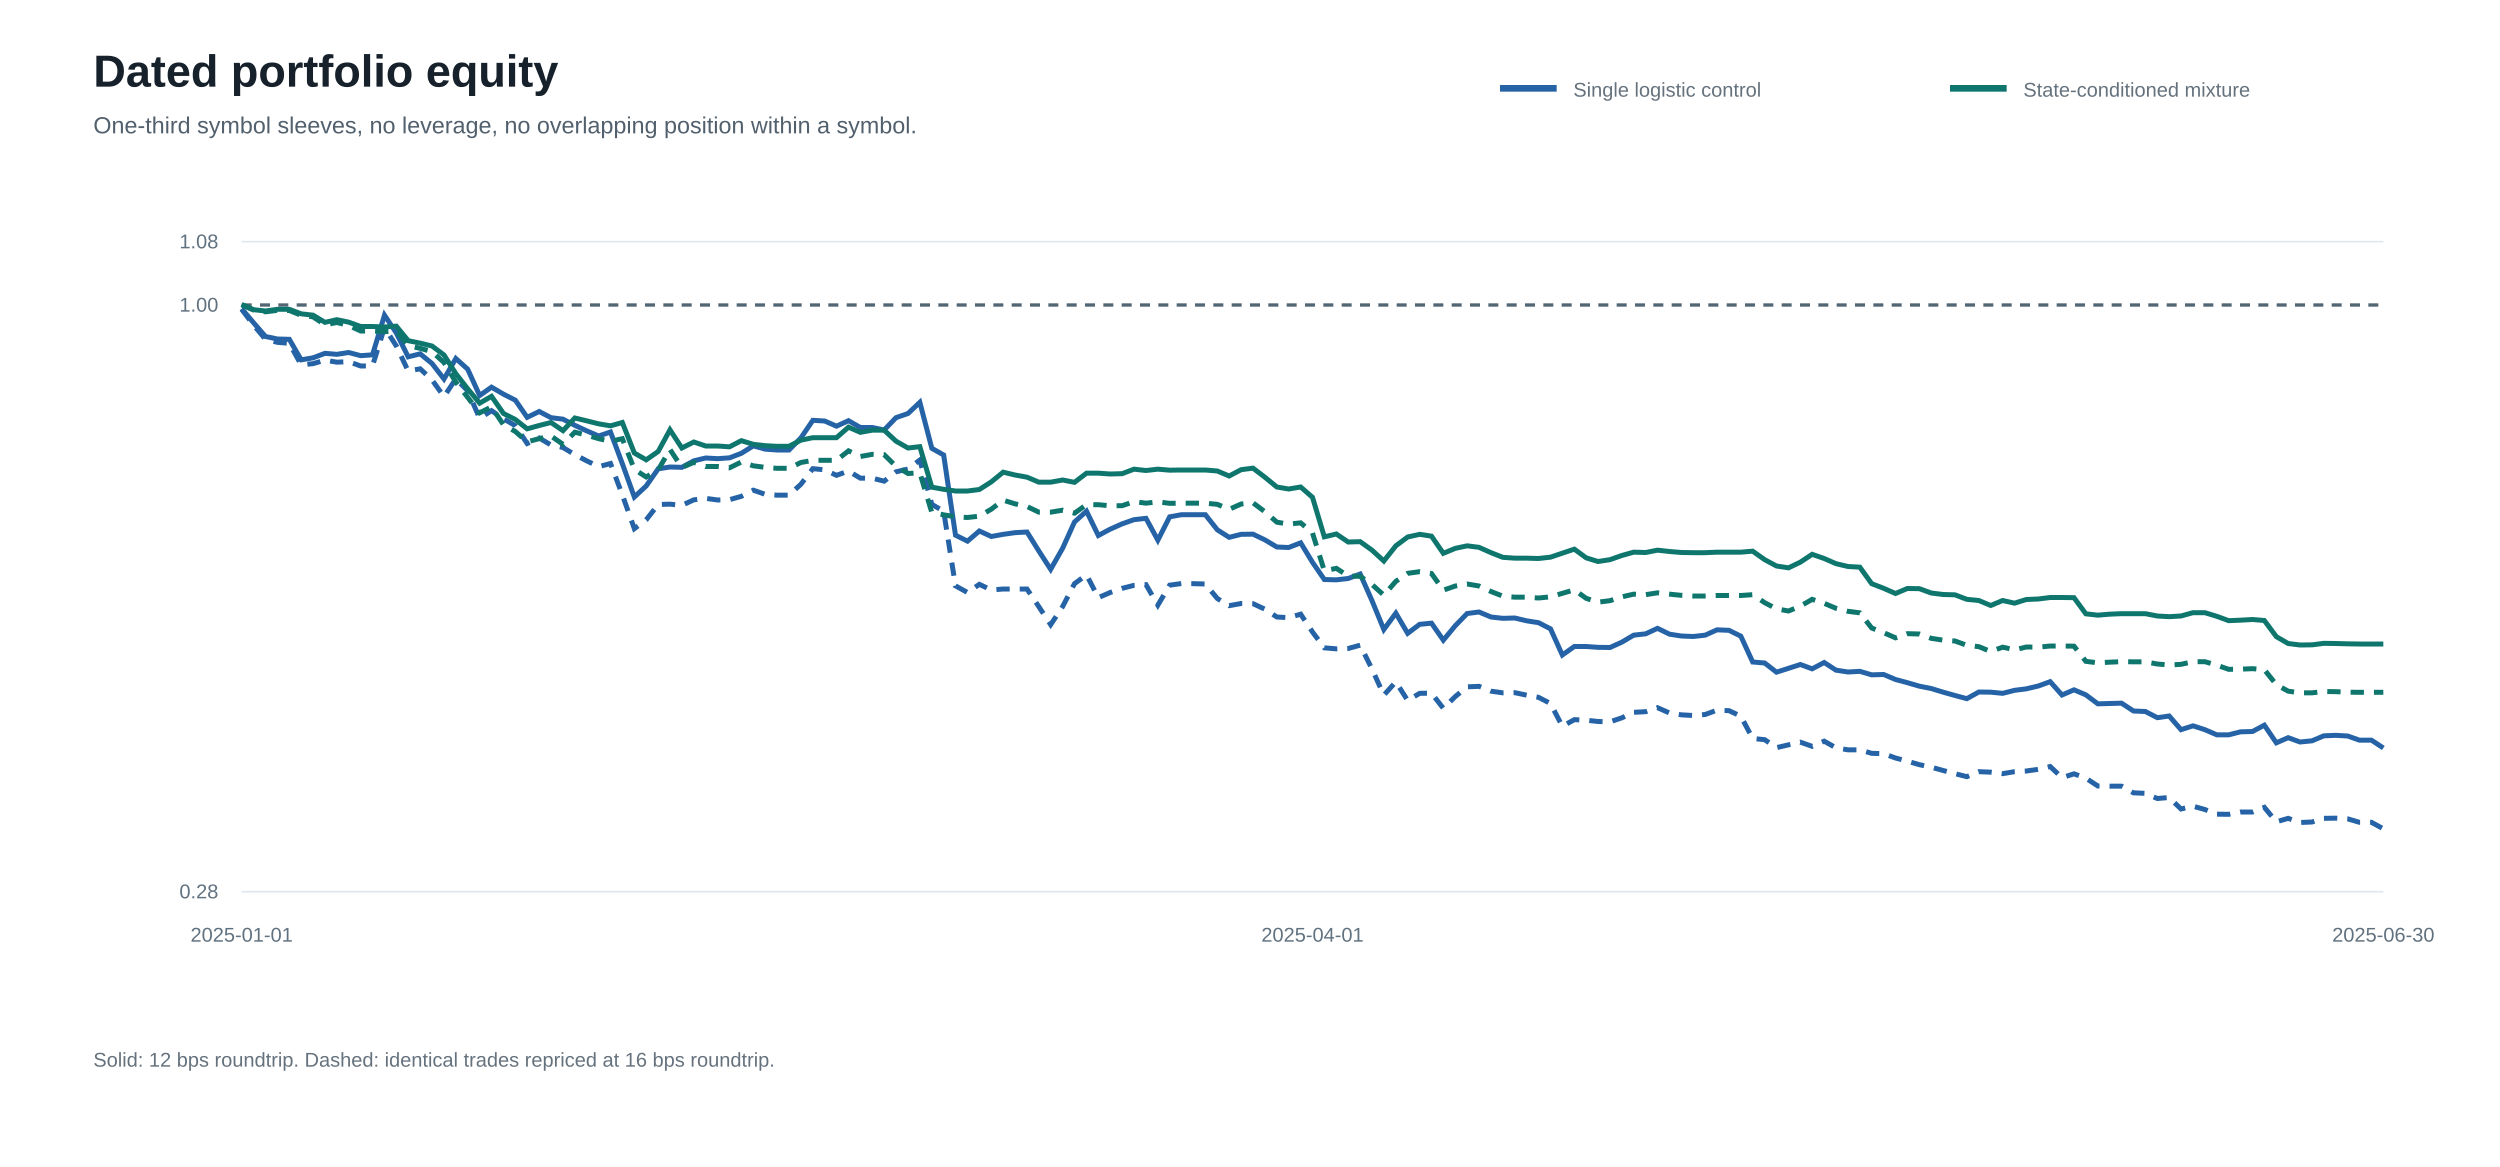
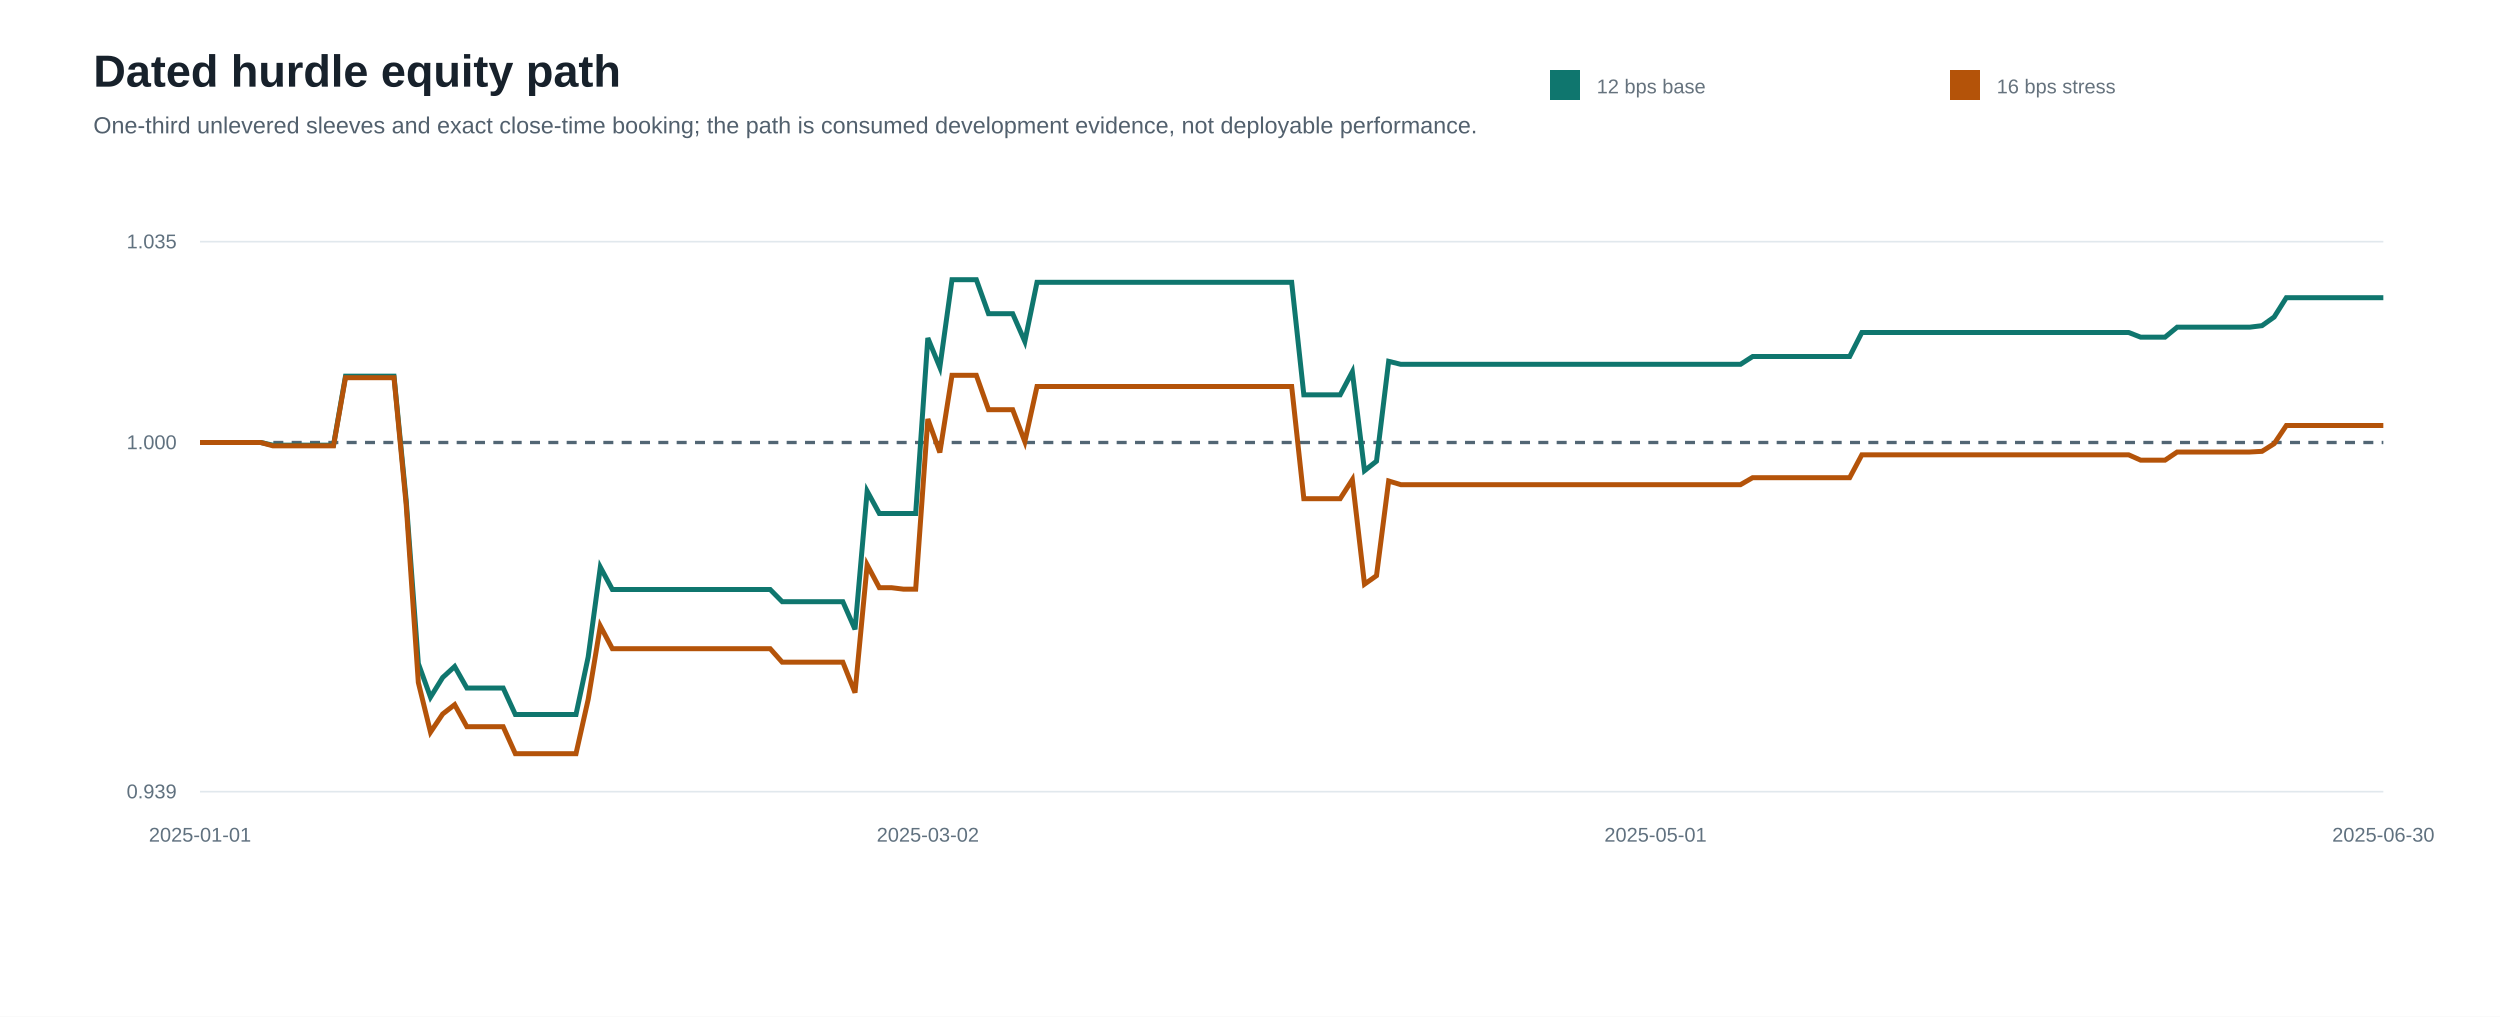
- <svg xmlns="http://www.w3.org/2000/svg" width="1500" height="700" viewBox="0 0 1500 700" role="img" aria-labelledby="title desc">
+ <svg xmlns="http://www.w3.org/2000/svg" width="1500" height="610" viewBox="0 0 1500 610" role="img" aria-labelledby="title desc">
  <rect width="100%" height="100%" fill="#ffffff" />
  <style>text{font-family:"Segoe UI",Arial,sans-serif;letter-spacing:0}.title{font-size:27px;font-weight:700;fill:#17212b}.subtitle{font-size:14px;fill:#52606d}.label{font-size:13px;fill:#263746}.axis{font-size:12px;fill:#60717f}.value{font-size:12px;font-weight:650;fill:#263746}.note{font-size:12px;fill:#65727d}.grid{stroke:#e1e8ed;stroke-width:1}.zero{stroke:#526674;stroke-width:2;stroke-dasharray:6 5}</style>
-   <text x="56" y="52" class="title">Dated portfolio equity</text>
-   <text x="56" y="80" class="subtitle">One-third symbol sleeves, no leverage, no overlapping position within a symbol.</text>
-   <line x1="900" y1="53" x2="934" y2="53" stroke="#2563a6" stroke-width="4" />
-   <text x="944" y="58" class="note">Single logistic control</text>
-   <line x1="1170" y1="53" x2="1204" y2="53" stroke="#0f766e" stroke-width="4" />
-   <text x="1214" y="58" class="note">State-conditioned mixture</text>
-   <line x1="145" y1="535.0" x2="1430" y2="535.0" class="grid" />
-   <text x="131" y="539.0" text-anchor="end" class="axis">0.28</text>
-   <line x1="145" y1="183.0" x2="1430" y2="183.0" class="zero" />
-   <text x="131" y="187.0" text-anchor="end" class="axis">1.00</text>
-   <line x1="145" y1="145.0" x2="1430" y2="145.0" class="grid" />
-   <text x="131" y="149.0" text-anchor="end" class="axis">1.08</text>
-   <polyline points="145.0,185.2 152.1,193.6 159.3,201.9 166.4,203.4 173.6,203.6 180.7,215.9 187.8,214.7 195.0,212.0 202.1,212.6 209.2,211.5 216.4,213.4 223.5,212.9 230.7,189.1 237.8,199.8 244.9,214.1 252.1,212.3 259.2,218.1 266.4,227.4 273.5,215.1 280.6,221.5 287.8,237.3 294.9,232.3 302.1,236.5 309.2,240.1 316.3,250.4 323.5,246.9 330.6,250.6 337.8,251.5 344.9,255.2 352.0,258.5 359.2,261.6 366.3,259.2 373.4,278.2 380.6,298.2 387.7,291.6 394.9,281.3 402.0,280.2 409.1,280.4 416.3,276.5 423.4,274.8 430.6,275.2 437.7,274.7 444.8,272.0 452.0,267.5 459.1,269.5 466.2,270.0 473.4,270.0 480.5,262.8 487.7,252.2 494.8,252.6 501.9,255.7 509.1,252.4 516.2,256.5 523.4,256.5 530.5,258.0 537.6,250.6 544.8,248.1 551.9,241.4 559.1,269.0 566.2,273.0 573.3,321.1 580.5,324.7 587.6,318.6 594.8,321.9 601.9,320.6 609.0,319.6 616.2,319.2 623.3,330.6 630.4,341.6 637.6,328.9 644.7,313.2 651.9,306.7 659.0,321.3 666.1,317.5 673.3,314.3 680.4,311.8 687.6,311.0 694.7,324.1 701.8,310.1 709.0,308.8 716.1,308.8 723.2,308.8 730.4,317.9 737.5,322.4 744.7,320.6 751.8,320.5 758.9,323.9 766.1,328.2 773.2,328.5 780.4,325.7 787.5,337.4 794.6,347.7 801.8,347.9 808.9,347.1 816.1,344.4 823.2,360.4 830.3,377.7 837.5,367.9 844.6,380.0 851.8,374.6 858.9,373.9 866.0,384.1 873.2,375.4 880.3,368.1 887.4,367.2 894.6,370.2 901.7,371.0 908.9,370.8 916.0,372.5 923.1,373.6 930.3,377.3 937.4,393.0 944.6,387.9 951.7,387.9 958.8,388.4 966.0,388.5 973.1,385.3 980.2,381.1 987.4,380.3 994.5,377.0 1001.7,380.5 1008.8,381.6 1015.9,381.9 1023.1,381.1 1030.2,377.9 1037.4,378.2 1044.5,381.7 1051.6,397.2 1058.8,397.8 1065.9,403.3 1073.1,401.0 1080.2,398.7 1087.3,401.3 1094.5,397.5 1101.6,402.1 1108.8,403.2 1115.9,402.8 1123.0,404.9 1130.2,404.7 1137.3,407.7 1144.4,409.6 1151.6,411.7 1158.7,413.1 1165.9,415.3 1173.0,417.3 1180.1,419.2 1187.3,415.2 1194.4,415.3 1201.6,416.0 1208.7,414.2 1215.8,413.3 1223.0,411.6 1230.1,409.0 1237.2,417.0 1244.4,413.9 1251.5,416.9 1258.7,422.3 1265.8,422.1 1272.9,421.9 1280.1,426.6 1287.2,426.9 1294.4,430.6 1301.5,429.6 1308.6,437.8 1315.8,435.5 1322.9,437.8 1330.1,440.9 1337.2,440.9 1344.3,439.1 1351.5,438.9 1358.6,435.1 1365.8,445.7 1372.9,442.6 1380.0,445.2 1387.2,444.5 1394.3,441.5 1401.4,441.2 1408.6,441.6 1415.7,444.1 1422.9,444.1 1430.0,448.8" fill="none" stroke="#2563a6" stroke-width="3" />
-   <polyline points="145.0,185.6 152.1,195.0 159.3,203.6 166.4,205.4 173.6,206.0 180.7,218.9 187.8,218.2 195.0,216.1 202.1,217.3 209.2,217.0 216.4,219.6 223.5,219.5 230.7,196.5 237.8,207.6 244.9,222.6 252.1,221.3 259.2,227.9 266.4,238.0 273.5,227.3 280.6,234.5 287.8,251.0 294.9,246.4 302.1,251.3 309.2,255.4 316.3,266.1 323.5,262.8 330.6,267.0 337.8,268.5 344.9,272.8 352.0,276.5 359.2,280.0 366.3,278.1 373.4,296.9 380.6,317.2 387.7,311.9 394.9,302.7 402.0,302.5 409.1,303.2 416.3,299.9 423.4,299.0 430.6,300.0 437.7,299.8 444.8,297.8 452.0,294.1 459.1,296.6 466.2,297.1 473.4,297.1 480.5,290.6 487.7,281.2 494.8,281.9 501.9,285.2 509.1,282.6 516.2,286.9 523.4,286.9 530.5,288.7 537.6,283.1 544.8,281.4 551.9,276.0 559.1,302.6 566.2,306.8 573.3,351.5 580.5,355.5 587.6,350.6 594.8,354.0 601.9,353.4 609.0,353.4 616.2,353.4 623.3,364.0 630.4,374.8 637.6,363.9 644.7,350.2 651.9,344.9 659.0,358.6 666.1,355.5 673.3,353.0 680.4,351.2 687.6,350.8 694.7,363.1 701.8,351.1 709.0,350.1 716.1,350.2 723.2,350.4 730.4,359.1 737.5,363.4 744.7,362.1 751.8,362.2 758.9,365.5 766.1,370.2 773.2,370.6 780.4,368.5 787.5,379.2 794.6,388.7 801.8,389.3 808.9,389.1 816.1,387.1 823.2,401.4 830.3,417.1 837.5,409.1 844.6,420.3 851.8,416.0 858.9,415.9 866.0,425.0 873.2,417.9 880.3,412.1 887.4,411.8 894.6,414.7 901.7,415.7 908.9,415.6 916.0,417.1 923.1,418.4 930.3,422.1 937.4,435.8 944.6,431.8 951.7,432.1 958.8,432.9 966.0,433.1 973.1,430.7 980.2,427.4 987.4,427.0 994.5,424.6 1001.7,427.8 1008.8,428.9 1015.9,429.3 1023.1,428.7 1030.2,426.1 1037.4,426.4 1044.5,429.7 1051.6,443.1 1058.8,443.8 1065.9,448.6 1073.1,446.9 1080.2,445.3 1087.3,447.8 1094.5,444.7 1101.6,448.7 1108.8,449.9 1115.9,449.9 1123.0,452.0 1130.2,452.2 1137.3,454.8 1144.4,456.7 1151.6,458.8 1158.7,460.3 1165.9,462.3 1173.0,464.2 1180.1,466.0 1187.3,463.0 1194.4,463.3 1201.6,464.2 1208.7,463.0 1215.8,462.6 1223.0,461.6 1230.1,459.9 1237.2,466.6 1244.4,464.3 1251.5,466.9 1258.7,471.6 1265.8,471.7 1272.9,471.7 1280.1,475.7 1287.2,476.0 1294.4,479.1 1301.5,478.5 1308.6,485.4 1315.8,483.7 1322.9,485.7 1330.1,488.5 1337.2,488.6 1344.3,487.2 1351.5,487.2 1358.6,484.4 1365.8,493.1 1372.9,491.0 1380.0,493.5 1387.2,493.2 1394.3,491.0 1401.4,490.9 1408.6,491.3 1415.7,493.4 1422.9,493.4 1430.0,497.3" fill="none" stroke="#2563a6" stroke-width="3" stroke-dasharray="8 6" />
-   <polyline points="145.0,182.7 152.1,185.8 159.3,186.6 166.4,185.6 173.6,185.6 180.7,188.3 187.8,189.1 195.0,193.4 202.1,191.8 209.2,193.3 216.4,195.9 223.5,195.9 230.7,196.2 237.8,195.7 244.9,204.4 252.1,205.9 259.2,207.6 266.4,213.0 273.5,224.2 280.6,233.3 287.8,241.9 294.9,237.8 302.1,248.1 309.2,251.7 316.3,257.3 323.5,255.3 330.6,253.5 337.8,258.4 344.9,250.8 352.0,252.5 359.2,254.3 366.3,255.5 373.4,253.5 380.6,271.8 387.7,275.9 394.9,270.9 402.0,257.9 409.1,268.8 416.3,265.2 423.4,267.6 430.6,267.6 437.7,268.1 444.8,264.4 452.0,266.6 459.1,267.4 466.2,267.8 473.4,267.8 480.5,264.1 487.7,262.6 494.8,262.6 501.9,262.6 509.1,256.3 516.2,259.4 523.4,258.1 530.5,258.1 537.6,264.7 544.8,268.8 551.9,268.0 559.1,292.3 566.2,293.6 573.3,294.6 580.5,294.6 587.6,293.7 594.8,289.1 601.9,283.3 609.0,285.0 616.2,286.3 623.3,289.3 630.4,289.3 637.6,288.0 644.7,289.4 651.9,283.9 659.0,283.9 666.1,284.4 673.3,284.2 680.4,281.5 687.6,282.3 694.7,281.5 701.8,282.1 709.0,282.0 716.1,282.0 723.2,282.0 730.4,282.6 737.5,285.6 744.7,281.8 751.8,280.9 758.9,286.3 766.1,292.2 773.2,293.4 780.4,292.2 787.5,298.4 794.6,322.1 801.8,320.4 808.9,325.2 816.1,325.0 823.2,330.1 830.3,336.6 837.5,327.5 844.6,322.2 851.8,320.6 858.9,321.7 866.0,332.0 873.2,329.0 880.3,327.5 887.4,328.4 894.6,331.6 901.7,334.4 908.9,334.9 916.0,334.9 923.1,335.1 930.3,334.3 937.4,331.9 944.6,329.5 951.7,334.7 958.8,336.9 966.0,335.8 973.1,333.3 980.2,331.3 987.4,331.5 994.5,330.1 1001.7,330.9 1008.8,331.5 1015.9,331.6 1023.1,331.6 1030.2,331.3 1037.4,331.3 1044.5,331.3 1051.6,330.7 1058.8,335.8 1065.9,339.6 1073.1,340.7 1080.2,337.3 1087.3,332.6 1094.5,335.1 1101.6,338.2 1108.8,339.9 1115.9,340.3 1123.0,350.2 1130.2,353.0 1137.3,356.1 1144.4,353.1 1151.6,353.2 1158.7,355.8 1165.9,356.7 1173.0,356.9 1180.1,359.6 1187.3,360.3 1194.4,363.3 1201.6,360.3 1208.7,361.9 1215.8,359.7 1223.0,359.4 1230.1,358.5 1237.2,358.5 1244.4,358.6 1251.5,368.3 1258.7,369.1 1265.8,368.5 1272.9,368.2 1280.1,368.2 1287.2,368.2 1294.4,369.6 1301.5,370.0 1308.6,369.6 1315.8,367.6 1322.9,367.6 1330.1,369.8 1337.2,372.4 1344.3,372.1 1351.5,371.7 1358.6,372.3 1365.8,382.0 1372.9,386.1 1380.0,387.0 1387.2,386.9 1394.3,386.0 1401.4,386.1 1408.6,386.3 1415.7,386.4 1422.9,386.4 1430.0,386.4" fill="none" stroke="#0f766e" stroke-width="3" />
-   <polyline points="145.0,182.9 152.1,186.0 159.3,187.1 166.4,186.2 173.6,186.3 180.7,189.2 187.8,190.1 195.0,194.9 202.1,193.5 209.2,195.3 216.4,198.6 223.5,198.6 230.7,199.0 237.8,198.7 244.9,207.4 252.1,209.0 259.2,211.0 266.4,217.5 273.5,229.3 280.6,238.4 287.8,247.7 294.9,244.1 302.1,254.9 309.2,258.9 316.3,265.1 323.5,263.2 330.6,261.6 337.8,266.6 344.9,259.3 352.0,261.1 359.2,263.2 366.3,264.8 373.4,263.2 380.6,281.6 387.7,286.2 394.9,281.9 402.0,269.7 409.1,280.5 416.3,277.4 423.4,279.9 430.6,279.9 437.7,280.7 444.8,277.2 452.0,279.5 459.1,280.4 466.2,281.0 473.4,281.0 480.5,277.5 487.7,276.2 494.8,276.2 501.9,276.2 509.1,270.5 516.2,273.9 523.4,272.6 530.5,272.8 537.6,279.8 544.8,284.1 551.9,283.7 559.1,307.5 566.2,308.9 573.3,310.1 580.5,310.5 587.6,309.7 594.8,305.5 601.9,300.1 609.0,302.3 616.2,303.9 623.3,307.3 630.4,307.3 637.6,306.1 644.7,307.9 651.9,302.8 659.0,302.8 666.1,303.5 673.3,303.4 680.4,301.0 687.6,301.9 694.7,301.1 701.8,302.0 709.0,301.9 716.1,301.9 723.2,301.9 730.4,302.6 737.5,305.6 744.7,302.4 751.8,301.7 758.9,307.0 766.1,313.3 773.2,314.5 780.4,313.7 787.5,319.8 794.6,342.5 801.8,341.0 808.9,345.6 816.1,345.8 823.2,350.7 830.3,357.1 837.5,348.8 844.6,344.0 851.8,343.0 858.9,344.1 866.0,354.1 873.2,351.6 880.3,350.4 887.4,351.6 894.6,354.9 901.7,357.7 908.9,358.3 916.0,358.3 923.1,358.8 930.3,358.1 937.4,356.0 944.6,353.9 951.7,359.0 958.8,361.3 966.0,360.4 973.1,358.1 980.2,356.5 987.4,356.8 994.5,355.7 1001.7,356.5 1008.8,357.2 1015.9,357.6 1023.1,357.6 1030.2,357.3 1037.4,357.3 1044.5,357.3 1051.6,356.8 1058.8,361.6 1065.9,365.3 1073.1,366.6 1080.2,363.7 1087.3,359.6 1094.5,362.0 1101.6,365.0 1108.8,366.8 1115.9,367.7 1123.0,376.8 1130.2,379.6 1137.3,382.7 1144.4,380.2 1151.6,380.4 1158.7,383.0 1165.9,384.1 1173.0,384.6 1180.1,387.2 1187.3,388.0 1194.4,390.9 1201.6,388.3 1208.7,389.9 1215.8,388.2 1223.0,388.3 1230.1,387.6 1237.2,387.6 1244.4,387.7 1251.5,396.8 1258.7,397.7 1265.8,397.3 1272.9,397.0 1280.1,397.1 1287.2,397.1 1294.4,398.4 1301.5,399.0 1308.6,398.6 1315.8,397.0 1322.9,397.0 1330.1,399.1 1337.2,401.6 1344.3,401.5 1351.5,401.2 1358.6,401.8 1365.8,410.8 1372.9,414.7 1380.0,415.7 1387.2,415.7 1394.3,414.9 1401.4,415.0 1408.6,415.3 1415.7,415.4 1422.9,415.4 1430.0,415.4" fill="none" stroke="#0f766e" stroke-width="3" stroke-dasharray="8 6" />
-   <text x="145.0" y="565" text-anchor="middle" class="axis">2025-01-01</text>
-   <text x="787.5" y="565" text-anchor="middle" class="axis">2025-04-01</text>
-   <text x="1430.0" y="565" text-anchor="middle" class="axis">2025-06-30</text>
-   <text x="56" y="640" class="note">Solid: 12 bps roundtrip. Dashed: identical trades repriced at 16 bps roundtrip.</text>
+   <text x="56" y="52" class="title">Dated hurdle equity path</text>
+   <text x="56" y="80" class="subtitle">One-third unlevered sleeves and exact close-time booking; the path is consumed development evidence, not deployable performance.</text>
+   <rect x="930" y="42" width="18" height="18" fill="#0f766e" />
+   <text x="958" y="56" class="note">12 bps base</text>
+   <rect x="1170" y="42" width="18" height="18" fill="#b45309" />
+   <text x="1198" y="56" class="note">16 bps stress</text>
+   <line x1="120" y1="475.0" x2="1430" y2="475.0" class="grid" />
+   <text x="106" y="479.0" text-anchor="end" class="axis">0.939</text>
+   <line x1="120" y1="265.5" x2="1430" y2="265.5" class="zero" />
+   <text x="106" y="269.5" text-anchor="end" class="axis">1.000</text>
+   <line x1="120" y1="145.0" x2="1430" y2="145.0" class="grid" />
+   <text x="106" y="149.0" text-anchor="end" class="axis">1.035</text>
+   <polyline points="120.0,265.5 127.3,265.5 134.6,265.5 141.8,265.5 149.1,265.5 156.4,265.5 163.7,267.1 170.9,267.1 178.2,267.1 185.5,267.1 192.8,267.1 200.1,267.1 207.3,225.7 214.6,225.7 221.9,225.7 229.2,225.7 236.4,225.7 243.7,300.1 251.0,398.1 258.3,418.3 265.6,406.5 272.8,399.9 280.1,412.8 287.4,412.8 294.7,412.8 301.9,412.8 309.2,428.7 316.5,428.7 323.8,428.7 331.1,428.7 338.3,428.7 345.6,428.7 352.9,394.2 360.2,340.3 367.4,353.7 374.7,353.7 382.0,353.7 389.3,353.7 396.6,353.7 403.8,353.7 411.1,353.7 418.4,353.7 425.7,353.7 432.9,353.7 440.2,353.7 447.5,353.7 454.8,353.7 462.1,353.7 469.3,361.0 476.6,361.0 483.9,361.0 491.2,361.0 498.4,361.0 505.7,361.0 513.0,377.6 520.3,294.7 527.6,308.1 534.8,308.1 542.1,308.1 549.4,308.1 556.7,202.8 563.9,220.4 571.2,167.8 578.5,167.8 585.8,167.8 593.1,188.2 600.3,188.2 607.6,188.2 614.9,204.9 622.2,169.4 629.4,169.4 636.7,169.4 644.0,169.4 651.3,169.4 658.6,169.4 665.8,169.4 673.1,169.4 680.4,169.4 687.7,169.4 694.9,169.4 702.2,169.4 709.5,169.4 716.8,169.4 724.1,169.4 731.3,169.4 738.6,169.4 745.9,169.4 753.2,169.4 760.4,169.4 767.7,169.4 775.0,169.4 782.3,236.9 789.6,236.9 796.8,236.9 804.1,236.9 811.4,223.1 818.7,282.4 825.9,276.7 833.2,216.8 840.5,218.6 847.8,218.6 855.1,218.6 862.3,218.6 869.6,218.6 876.9,218.6 884.2,218.6 891.4,218.6 898.7,218.6 906.0,218.6 913.3,218.6 920.6,218.6 927.8,218.6 935.1,218.6 942.4,218.6 949.7,218.6 956.9,218.6 964.2,218.6 971.5,218.6 978.8,218.6 986.1,218.6 993.3,218.6 1000.6,218.6 1007.9,218.6 1015.2,218.6 1022.4,218.6 1029.7,218.6 1037.0,218.6 1044.3,218.6 1051.6,213.9 1058.8,213.9 1066.1,213.9 1073.4,213.9 1080.7,213.9 1087.9,213.9 1095.2,213.9 1102.5,213.9 1109.8,213.9 1117.1,199.5 1124.3,199.5 1131.6,199.5 1138.9,199.5 1146.2,199.5 1153.4,199.5 1160.7,199.5 1168.0,199.5 1175.3,199.5 1182.6,199.5 1189.8,199.5 1197.1,199.5 1204.4,199.5 1211.7,199.5 1218.9,199.5 1226.2,199.5 1233.5,199.5 1240.8,199.5 1248.1,199.5 1255.3,199.5 1262.6,199.5 1269.9,199.5 1277.2,199.5 1284.4,202.3 1291.7,202.3 1299.0,202.3 1306.3,196.3 1313.6,196.3 1320.8,196.3 1328.1,196.3 1335.4,196.3 1342.7,196.3 1349.9,196.3 1357.2,195.4 1364.5,190.2 1371.8,178.6 1379.1,178.6 1386.3,178.6 1393.6,178.6 1400.9,178.6 1408.2,178.6 1415.4,178.6 1422.7,178.6 1430.0,178.6" fill="none" stroke="#0f766e" stroke-width="3" />
+   <polyline points="120.0,265.5 127.3,265.5 134.6,265.5 141.8,265.5 149.1,265.5 156.4,265.5 163.7,267.5 170.9,267.5 178.2,267.5 185.5,267.5 192.8,267.5 200.1,267.5 207.3,226.6 214.6,226.6 221.9,226.6 229.2,226.6 236.4,226.6 243.7,302.8 251.0,409.5 258.3,439.3 265.6,428.4 272.8,422.8 280.1,436.0 287.4,436.0 294.7,436.0 301.9,436.0 309.2,452.2 316.5,452.2 323.8,452.2 331.1,452.2 338.3,452.2 345.6,452.2 352.9,419.7 360.2,375.6 367.4,389.2 374.7,389.2 382.0,389.2 389.3,389.2 396.6,389.2 403.8,389.2 411.1,389.2 418.4,389.2 425.7,389.2 432.9,389.2 440.2,389.2 447.5,389.2 454.8,389.2 462.1,389.2 469.3,397.3 476.6,397.3 483.9,397.3 491.2,397.3 498.4,397.3 505.7,397.3 513.0,415.6 520.3,338.9 527.6,352.6 534.8,352.6 542.1,353.5 549.4,353.5 556.7,251.4 563.9,271.5 571.2,225.2 578.5,225.2 585.8,225.2 593.1,245.8 600.3,245.8 607.6,245.8 614.9,265.0 622.2,231.9 629.4,231.9 636.7,231.9 644.0,231.9 651.3,231.9 658.6,231.9 665.8,231.9 673.1,231.9 680.4,231.9 687.7,231.9 694.9,231.9 702.2,231.9 709.5,231.9 716.8,231.9 724.1,231.9 731.3,231.9 738.6,231.9 745.9,231.9 753.2,231.9 760.4,231.9 767.7,231.9 775.0,231.9 782.3,299.2 789.6,299.2 796.8,299.2 804.1,299.2 811.4,287.8 818.7,350.5 825.9,345.4 833.2,288.6 840.5,290.8 847.8,290.8 855.1,290.8 862.3,290.8 869.6,290.8 876.9,290.8 884.2,290.8 891.4,290.8 898.7,290.8 906.0,290.8 913.3,290.8 920.6,290.8 927.8,290.8 935.1,290.8 942.4,290.8 949.7,290.8 956.9,290.8 964.2,290.8 971.5,290.8 978.8,290.8 986.1,290.8 993.3,290.8 1000.6,290.8 1007.9,290.8 1015.2,290.8 1022.4,290.8 1029.7,290.8 1037.0,290.8 1044.3,290.8 1051.6,286.6 1058.8,286.6 1066.1,286.6 1073.4,286.6 1080.7,286.6 1087.9,286.6 1095.2,286.6 1102.5,286.6 1109.8,286.6 1117.1,272.9 1124.3,272.9 1131.6,272.9 1138.9,272.9 1146.2,272.9 1153.4,272.9 1160.7,272.9 1168.0,272.9 1175.3,272.9 1182.6,272.9 1189.8,272.9 1197.1,272.9 1204.4,272.9 1211.7,272.9 1218.9,272.9 1226.2,272.9 1233.5,272.9 1240.8,272.9 1248.1,272.9 1255.3,272.9 1262.6,272.9 1269.9,272.9 1277.2,272.9 1284.4,276.1 1291.7,276.1 1299.0,276.1 1306.3,271.2 1313.6,271.2 1320.8,271.2 1328.1,271.2 1335.4,271.2 1342.7,271.2 1349.9,271.2 1357.2,270.8 1364.5,266.2 1371.8,255.3 1379.1,255.3 1386.3,255.3 1393.6,255.3 1400.9,255.3 1408.2,255.3 1415.4,255.3 1422.7,255.3 1430.0,255.3" fill="none" stroke="#b45309" stroke-width="3" />
+   <text x="120.0" y="505" text-anchor="middle" class="axis">2025-01-01</text>
+   <text x="556.7" y="505" text-anchor="middle" class="axis">2025-03-02</text>
+   <text x="993.3" y="505" text-anchor="middle" class="axis">2025-05-01</text>
+   <text x="1430.0" y="505" text-anchor="middle" class="axis">2025-06-30</text>
</svg>
